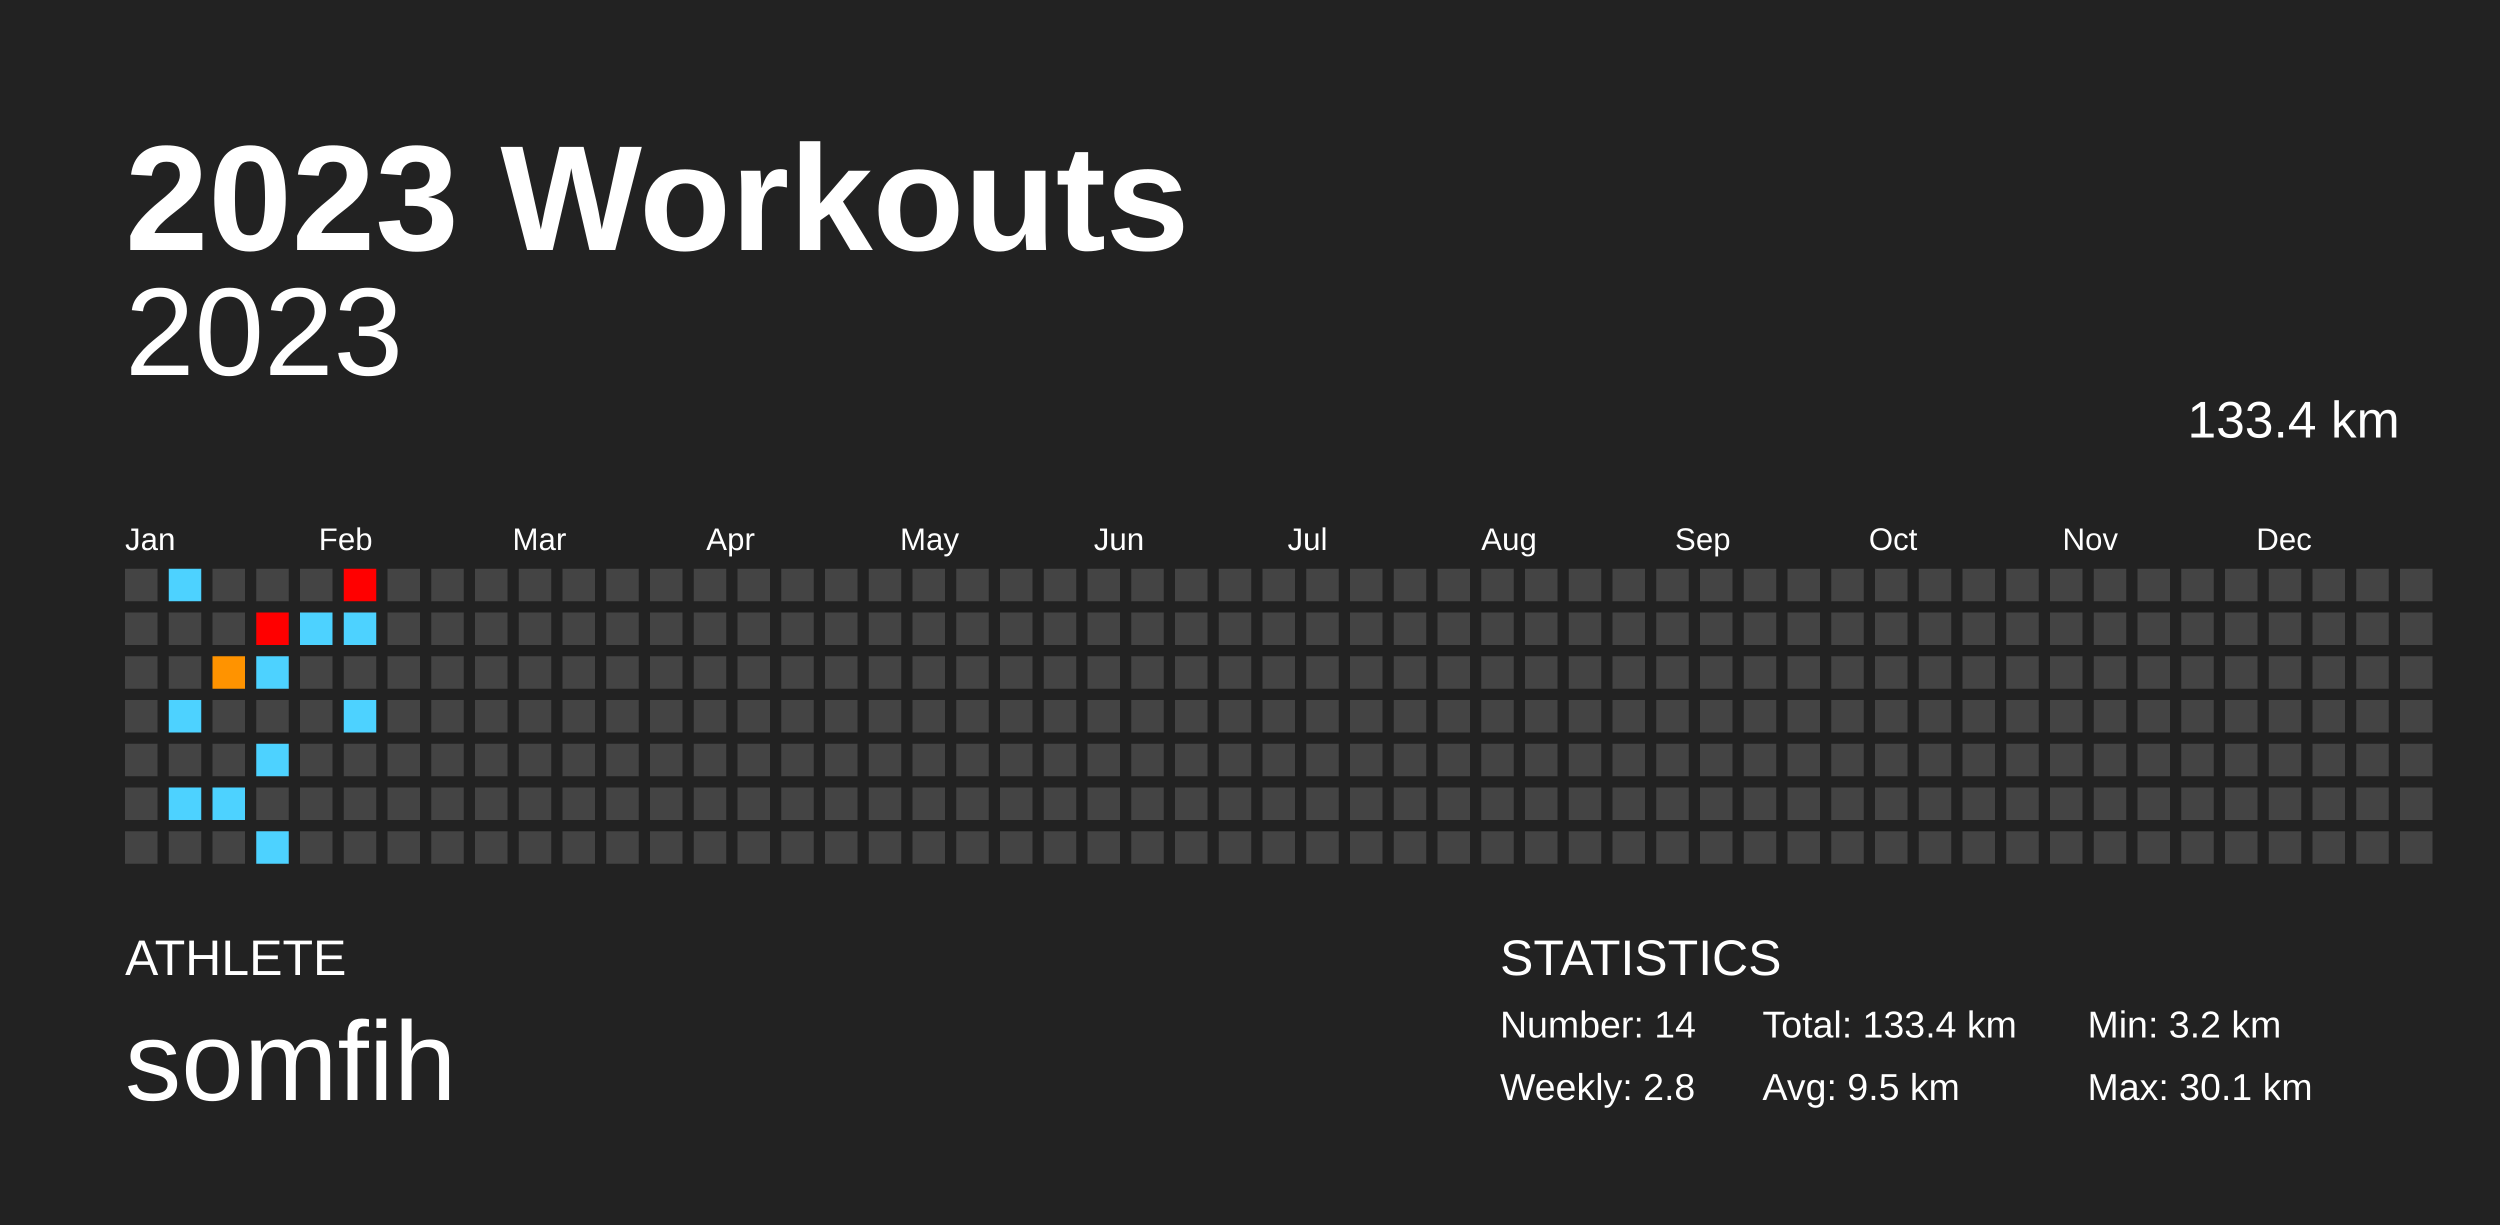
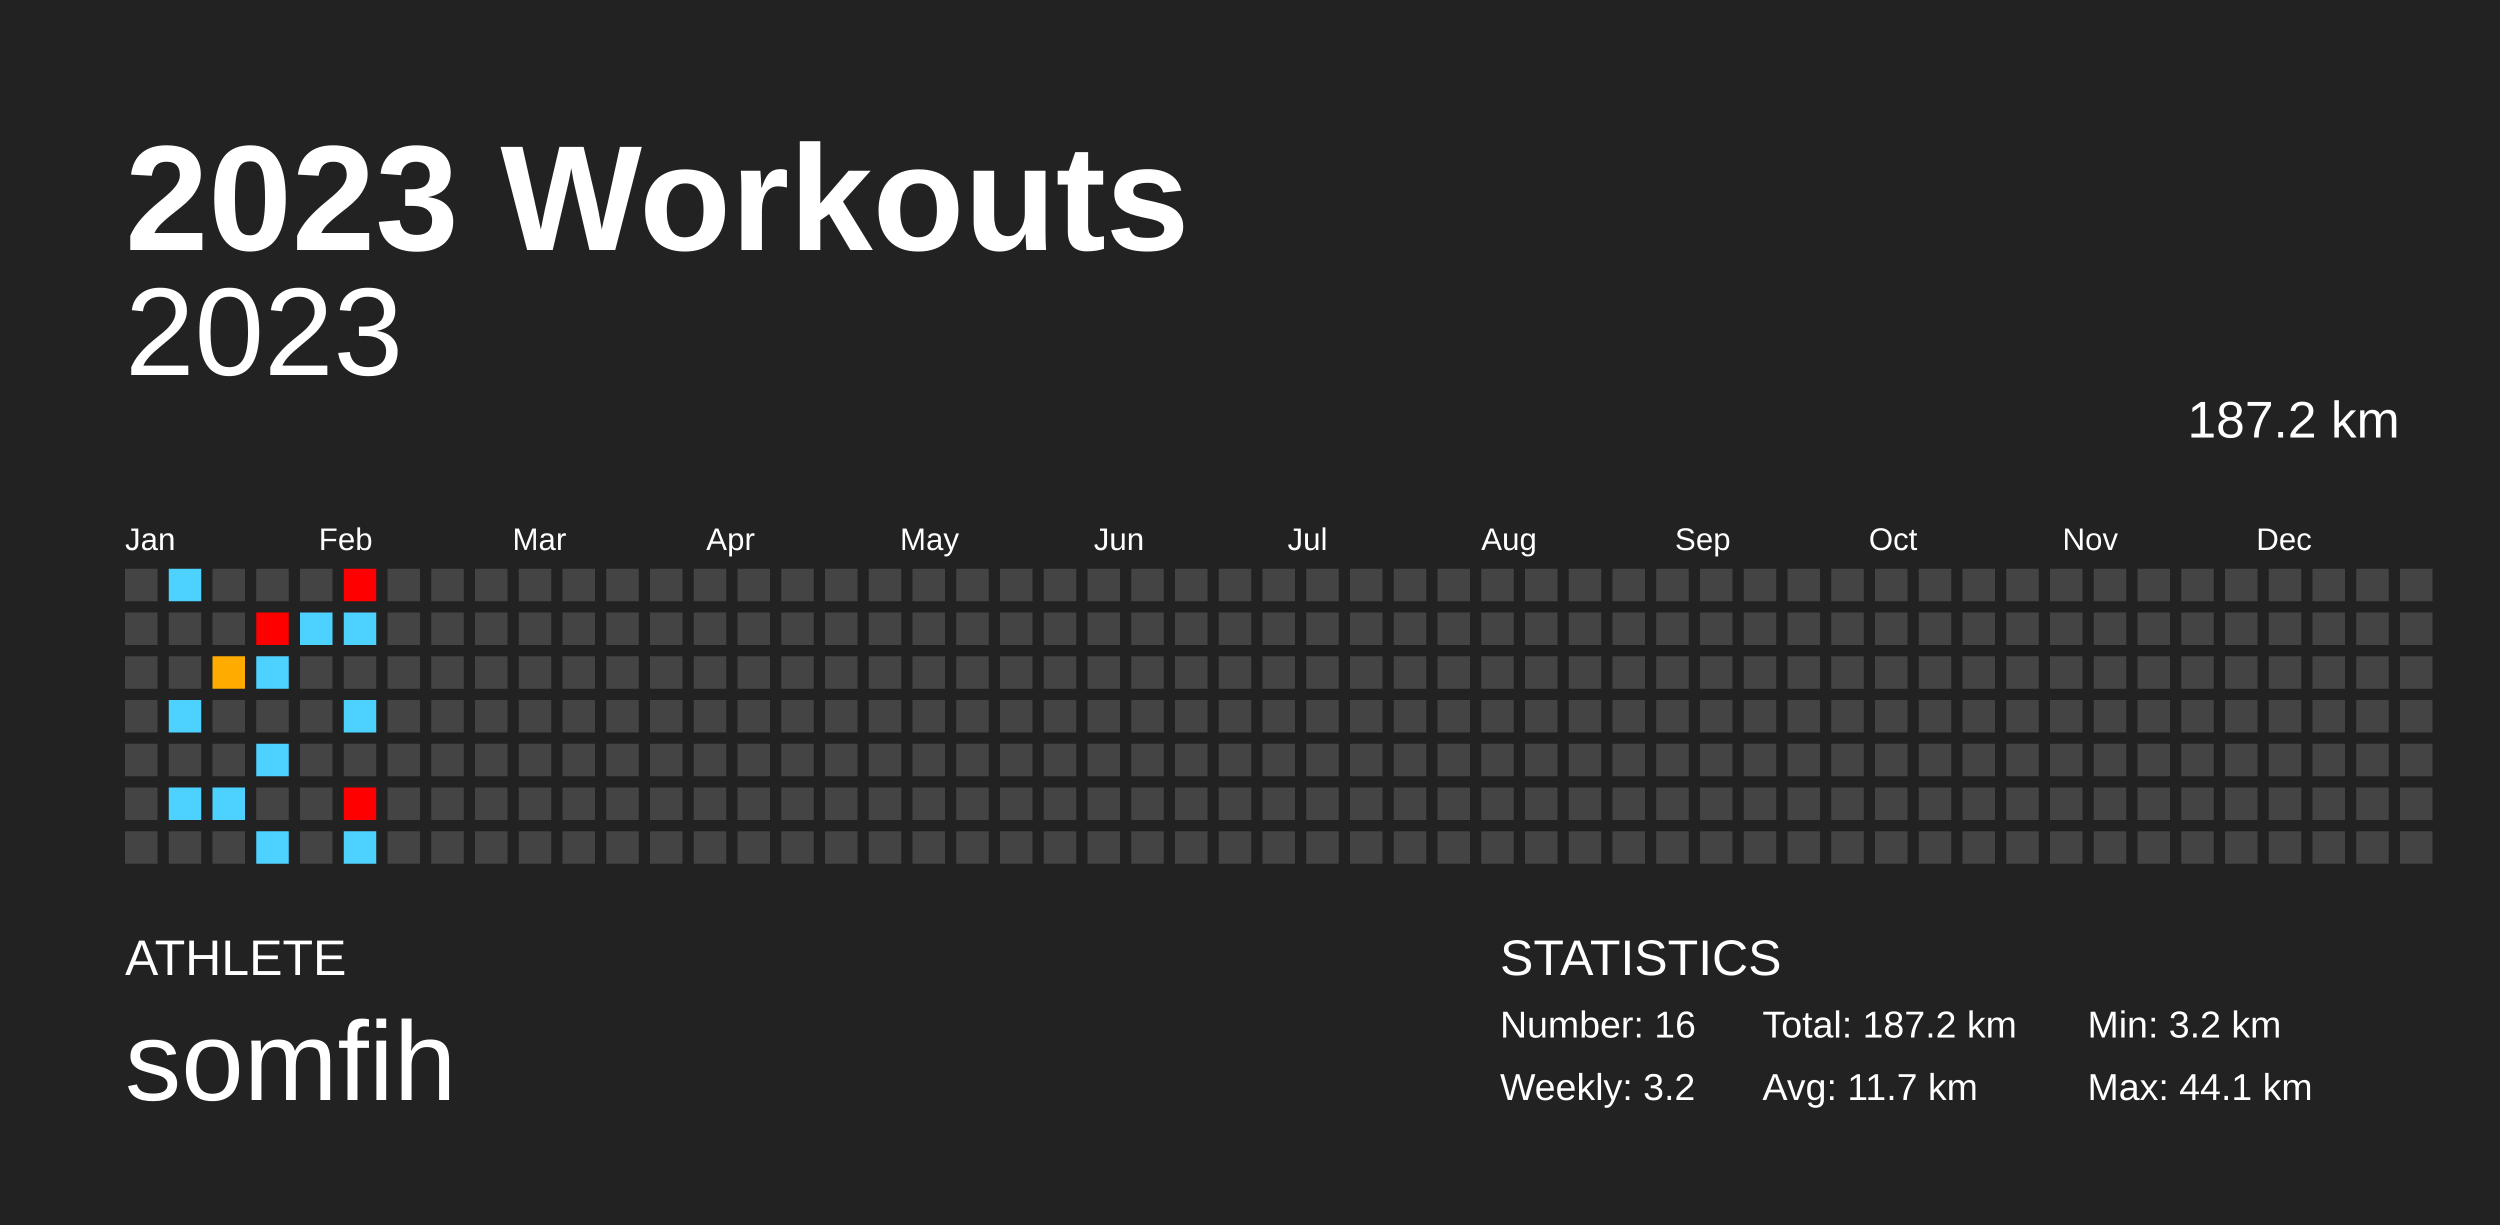
<svg xmlns="http://www.w3.org/2000/svg" baseProfile="full" height="98mm" version="1.1" viewBox="0,0,200,98" width="200mm">
  <defs />
  <rect fill="#222222" height="98" width="200" x="0" y="0" />
  <text fill="#FFFFFF" style="font-size:12px; font-family:Arial; font-weight:bold;" x="10" y="20">2023 Workouts</text>
  <text fill="#FFFFFF" style="font-size:4px; font-family:Arial" x="10" y="78">ATHLETE</text>
  <text fill="#FFFFFF" style="font-size:9px; font-family:Arial" x="10" y="88">somfih</text>
  <text fill="#FFFFFF" style="font-size:4px; font-family:Arial" x="120" y="78">STATISTICS</text>
-   <text fill="#FFFFFF" style="font-size:3px; font-family:Arial" x="120" y="83">Number: 14</text>
-   <text fill="#FFFFFF" style="font-size:3px; font-family:Arial" x="120" y="88">Weekly: 2.8</text>
-   <text fill="#FFFFFF" style="font-size:3px; font-family:Arial" x="141" y="83">Total: 133.4 km</text>
-   <text fill="#FFFFFF" style="font-size:3px; font-family:Arial" x="141" y="88">Avg: 9.5 km</text>
+   <text fill="#FFFFFF" style="font-size:3px; font-family:Arial" x="120" y="83">Number: 16</text>
+   <text fill="#FFFFFF" style="font-size:3px; font-family:Arial" x="120" y="88">Weekly: 3.2</text>
+   <text fill="#FFFFFF" style="font-size:3px; font-family:Arial" x="141" y="83">Total: 187.2 km</text>
+   <text fill="#FFFFFF" style="font-size:3px; font-family:Arial" x="141" y="88">Avg: 11.7 km</text>
  <text fill="#FFFFFF" style="font-size:3px; font-family:Arial" x="167" y="83">Min: 3.2 km</text>
-   <text fill="#FFFFFF" style="font-size:3px; font-family:Arial" x="167" y="88">Max: 30.1 km</text>
+   <text fill="#FFFFFF" style="font-size:3px; font-family:Arial" x="167" y="88">Max: 44.1 km</text>
  <text alignment-baseline="hanging" fill="#FFFFFF" style="font-size:10.0px; font-family:Arial;" x="10" y="30">2023</text>
-   <text alignment-baseline="hanging" fill="#FFFFFF" style="font-size:4.125px; font-family:Arial;" x="175" y="35">133.4 km</text>
+   <text alignment-baseline="hanging" fill="#FFFFFF" style="font-size:4.125px; font-family:Arial;" x="175" y="35">187.2 km</text>
  <text fill="#FFFFFF" style="font-size:2.5px; font-family:Arial" x="10.0" y="44">Jan</text>
  <text fill="#FFFFFF" style="font-size:2.5px; font-family:Arial" x="25.5" y="44">Feb</text>
  <text fill="#FFFFFF" style="font-size:2.5px; font-family:Arial" x="41.0" y="44">Mar</text>
  <text fill="#FFFFFF" style="font-size:2.5px; font-family:Arial" x="56.5" y="44">Apr</text>
  <text fill="#FFFFFF" style="font-size:2.5px; font-family:Arial" x="72.0" y="44">May</text>
  <text fill="#FFFFFF" style="font-size:2.5px; font-family:Arial" x="87.5" y="44">Jun</text>
  <text fill="#FFFFFF" style="font-size:2.5px; font-family:Arial" x="103.0" y="44">Jul</text>
  <text fill="#FFFFFF" style="font-size:2.5px; font-family:Arial" x="118.5" y="44">Aug</text>
  <text fill="#FFFFFF" style="font-size:2.5px; font-family:Arial" x="134.0" y="44">Sep</text>
  <text fill="#FFFFFF" style="font-size:2.5px; font-family:Arial" x="149.5" y="44">Oct</text>
  <text fill="#FFFFFF" style="font-size:2.5px; font-family:Arial" x="165.0" y="44">Nov</text>
  <text fill="#FFFFFF" style="font-size:2.5px; font-family:Arial" x="180.5" y="44">Dec</text>
  <rect fill="#444444" height="2.6" width="2.6" x="10.0" y="45.5" />
  <rect fill="#444444" height="2.6" width="2.6" x="10.0" y="49.0" />
  <rect fill="#444444" height="2.6" width="2.6" x="10.0" y="52.5" />
  <rect fill="#444444" height="2.6" width="2.6" x="10.0" y="56.0" />
  <rect fill="#444444" height="2.6" width="2.6" x="10.0" y="59.5" />
  <rect fill="#444444" height="2.6" width="2.6" x="10.0" y="63.0" />
  <rect fill="#444444" height="2.6" width="2.6" x="10.0" y="66.5" />
  <rect fill="#4dd2ff" height="2.6" width="2.6" x="13.5" y="45.5" />
  <rect fill="#444444" height="2.6" width="2.6" x="13.5" y="49.0" />
  <rect fill="#444444" height="2.6" width="2.6" x="13.5" y="52.5" />
  <rect fill="#4dd2ff" height="2.6" width="2.6" x="13.5" y="56.0" />
  <rect fill="#444444" height="2.6" width="2.6" x="13.5" y="59.5" />
  <rect fill="#4dd2ff" height="2.6" width="2.6" x="13.5" y="63.0" />
  <rect fill="#444444" height="2.6" width="2.6" x="13.5" y="66.5" />
  <rect fill="#444444" height="2.6" width="2.6" x="17.0" y="45.5" />
  <rect fill="#444444" height="2.6" width="2.6" x="17.0" y="49.0" />
-   <rect fill="#ff9300" height="2.6" width="2.6" x="17.0" y="52.5" />
+   <rect fill="#ffab00" height="2.6" width="2.6" x="17.0" y="52.5" />
  <rect fill="#444444" height="2.6" width="2.6" x="17.0" y="56.0" />
  <rect fill="#444444" height="2.6" width="2.6" x="17.0" y="59.5" />
  <rect fill="#4dd2ff" height="2.6" width="2.6" x="17.0" y="63.0" />
  <rect fill="#444444" height="2.6" width="2.6" x="17.0" y="66.5" />
  <rect fill="#444444" height="2.6" width="2.6" x="20.5" y="45.5" />
  <rect fill="red" height="2.6" width="2.6" x="20.5" y="49.0" />
  <rect fill="#4dd2ff" height="2.6" width="2.6" x="20.5" y="52.5" />
  <rect fill="#444444" height="2.6" width="2.6" x="20.5" y="56.0" />
  <rect fill="#4dd2ff" height="2.6" width="2.6" x="20.5" y="59.5" />
  <rect fill="#444444" height="2.6" width="2.6" x="20.5" y="63.0" />
  <rect fill="#4dd2ff" height="2.6" width="2.6" x="20.5" y="66.5" />
  <rect fill="#444444" height="2.6" width="2.6" x="24.0" y="45.5" />
  <rect fill="#4dd2ff" height="2.6" width="2.6" x="24.0" y="49.0" />
  <rect fill="#444444" height="2.6" width="2.6" x="24.0" y="52.5" />
  <rect fill="#444444" height="2.6" width="2.6" x="24.0" y="56.0" />
  <rect fill="#444444" height="2.6" width="2.6" x="24.0" y="59.5" />
  <rect fill="#444444" height="2.6" width="2.6" x="24.0" y="63.0" />
  <rect fill="#444444" height="2.6" width="2.6" x="24.0" y="66.5" />
  <rect fill="red" height="2.6" width="2.6" x="27.5" y="45.5" />
  <rect fill="#4dd2ff" height="2.6" width="2.6" x="27.5" y="49.0" />
  <rect fill="#444444" height="2.6" width="2.6" x="27.5" y="52.5" />
  <rect fill="#4dd2ff" height="2.6" width="2.6" x="27.5" y="56.0" />
  <rect fill="#444444" height="2.6" width="2.6" x="27.5" y="59.5" />
-   <rect fill="#444444" height="2.6" width="2.6" x="27.5" y="63.0" />
-   <rect fill="#444444" height="2.6" width="2.6" x="27.5" y="66.5" />
+   <rect fill="red" height="2.6" width="2.6" x="27.5" y="63.0" />
+   <rect fill="#4dd2ff" height="2.6" width="2.6" x="27.5" y="66.5" />
  <rect fill="#444444" height="2.6" width="2.6" x="31.0" y="45.5" />
  <rect fill="#444444" height="2.6" width="2.6" x="31.0" y="49.0" />
  <rect fill="#444444" height="2.6" width="2.6" x="31.0" y="52.5" />
  <rect fill="#444444" height="2.6" width="2.6" x="31.0" y="56.0" />
  <rect fill="#444444" height="2.6" width="2.6" x="31.0" y="59.5" />
  <rect fill="#444444" height="2.6" width="2.6" x="31.0" y="63.0" />
  <rect fill="#444444" height="2.6" width="2.6" x="31.0" y="66.5" />
  <rect fill="#444444" height="2.6" width="2.6" x="34.5" y="45.5" />
  <rect fill="#444444" height="2.6" width="2.6" x="34.5" y="49.0" />
  <rect fill="#444444" height="2.6" width="2.6" x="34.5" y="52.5" />
  <rect fill="#444444" height="2.6" width="2.6" x="34.5" y="56.0" />
  <rect fill="#444444" height="2.6" width="2.6" x="34.5" y="59.5" />
  <rect fill="#444444" height="2.6" width="2.6" x="34.5" y="63.0" />
  <rect fill="#444444" height="2.6" width="2.6" x="34.5" y="66.5" />
  <rect fill="#444444" height="2.6" width="2.6" x="38.0" y="45.5" />
  <rect fill="#444444" height="2.6" width="2.6" x="38.0" y="49.0" />
  <rect fill="#444444" height="2.6" width="2.6" x="38.0" y="52.5" />
  <rect fill="#444444" height="2.6" width="2.6" x="38.0" y="56.0" />
  <rect fill="#444444" height="2.6" width="2.6" x="38.0" y="59.5" />
  <rect fill="#444444" height="2.6" width="2.6" x="38.0" y="63.0" />
  <rect fill="#444444" height="2.6" width="2.6" x="38.0" y="66.5" />
  <rect fill="#444444" height="2.6" width="2.6" x="41.5" y="45.5" />
  <rect fill="#444444" height="2.6" width="2.6" x="41.5" y="49.0" />
  <rect fill="#444444" height="2.6" width="2.6" x="41.5" y="52.5" />
  <rect fill="#444444" height="2.6" width="2.6" x="41.5" y="56.0" />
  <rect fill="#444444" height="2.6" width="2.6" x="41.5" y="59.5" />
  <rect fill="#444444" height="2.6" width="2.6" x="41.5" y="63.0" />
  <rect fill="#444444" height="2.6" width="2.6" x="41.5" y="66.5" />
  <rect fill="#444444" height="2.6" width="2.6" x="45.0" y="45.5" />
  <rect fill="#444444" height="2.6" width="2.6" x="45.0" y="49.0" />
  <rect fill="#444444" height="2.6" width="2.6" x="45.0" y="52.5" />
  <rect fill="#444444" height="2.6" width="2.6" x="45.0" y="56.0" />
  <rect fill="#444444" height="2.6" width="2.6" x="45.0" y="59.5" />
  <rect fill="#444444" height="2.6" width="2.6" x="45.0" y="63.0" />
  <rect fill="#444444" height="2.6" width="2.6" x="45.0" y="66.5" />
  <rect fill="#444444" height="2.6" width="2.6" x="48.5" y="45.5" />
  <rect fill="#444444" height="2.6" width="2.6" x="48.5" y="49.0" />
  <rect fill="#444444" height="2.6" width="2.6" x="48.5" y="52.5" />
  <rect fill="#444444" height="2.6" width="2.6" x="48.5" y="56.0" />
  <rect fill="#444444" height="2.6" width="2.6" x="48.5" y="59.5" />
  <rect fill="#444444" height="2.6" width="2.6" x="48.5" y="63.0" />
  <rect fill="#444444" height="2.6" width="2.6" x="48.5" y="66.5" />
  <rect fill="#444444" height="2.6" width="2.6" x="52.0" y="45.5" />
  <rect fill="#444444" height="2.6" width="2.6" x="52.0" y="49.0" />
  <rect fill="#444444" height="2.6" width="2.6" x="52.0" y="52.5" />
  <rect fill="#444444" height="2.6" width="2.6" x="52.0" y="56.0" />
  <rect fill="#444444" height="2.6" width="2.6" x="52.0" y="59.5" />
  <rect fill="#444444" height="2.6" width="2.6" x="52.0" y="63.0" />
  <rect fill="#444444" height="2.6" width="2.6" x="52.0" y="66.5" />
  <rect fill="#444444" height="2.6" width="2.6" x="55.5" y="45.5" />
  <rect fill="#444444" height="2.6" width="2.6" x="55.5" y="49.0" />
  <rect fill="#444444" height="2.6" width="2.6" x="55.5" y="52.5" />
  <rect fill="#444444" height="2.6" width="2.6" x="55.5" y="56.0" />
  <rect fill="#444444" height="2.6" width="2.6" x="55.5" y="59.5" />
  <rect fill="#444444" height="2.6" width="2.6" x="55.5" y="63.0" />
  <rect fill="#444444" height="2.6" width="2.6" x="55.5" y="66.5" />
  <rect fill="#444444" height="2.6" width="2.6" x="59.0" y="45.5" />
  <rect fill="#444444" height="2.6" width="2.6" x="59.0" y="49.0" />
  <rect fill="#444444" height="2.6" width="2.6" x="59.0" y="52.5" />
  <rect fill="#444444" height="2.6" width="2.6" x="59.0" y="56.0" />
  <rect fill="#444444" height="2.6" width="2.6" x="59.0" y="59.5" />
  <rect fill="#444444" height="2.6" width="2.6" x="59.0" y="63.0" />
  <rect fill="#444444" height="2.6" width="2.6" x="59.0" y="66.5" />
  <rect fill="#444444" height="2.6" width="2.6" x="62.5" y="45.5" />
  <rect fill="#444444" height="2.6" width="2.6" x="62.5" y="49.0" />
  <rect fill="#444444" height="2.6" width="2.6" x="62.5" y="52.5" />
  <rect fill="#444444" height="2.6" width="2.6" x="62.5" y="56.0" />
  <rect fill="#444444" height="2.6" width="2.6" x="62.5" y="59.5" />
  <rect fill="#444444" height="2.6" width="2.6" x="62.5" y="63.0" />
  <rect fill="#444444" height="2.6" width="2.6" x="62.5" y="66.5" />
  <rect fill="#444444" height="2.6" width="2.6" x="66.0" y="45.5" />
  <rect fill="#444444" height="2.6" width="2.6" x="66.0" y="49.0" />
  <rect fill="#444444" height="2.6" width="2.6" x="66.0" y="52.5" />
  <rect fill="#444444" height="2.6" width="2.6" x="66.0" y="56.0" />
  <rect fill="#444444" height="2.6" width="2.6" x="66.0" y="59.5" />
  <rect fill="#444444" height="2.6" width="2.6" x="66.0" y="63.0" />
  <rect fill="#444444" height="2.6" width="2.6" x="66.0" y="66.5" />
  <rect fill="#444444" height="2.6" width="2.6" x="69.5" y="45.5" />
  <rect fill="#444444" height="2.6" width="2.6" x="69.5" y="49.0" />
  <rect fill="#444444" height="2.6" width="2.6" x="69.5" y="52.5" />
  <rect fill="#444444" height="2.6" width="2.6" x="69.5" y="56.0" />
  <rect fill="#444444" height="2.6" width="2.6" x="69.5" y="59.5" />
  <rect fill="#444444" height="2.6" width="2.6" x="69.5" y="63.0" />
  <rect fill="#444444" height="2.6" width="2.6" x="69.5" y="66.5" />
  <rect fill="#444444" height="2.6" width="2.6" x="73.0" y="45.5" />
  <rect fill="#444444" height="2.6" width="2.6" x="73.0" y="49.0" />
  <rect fill="#444444" height="2.6" width="2.6" x="73.0" y="52.5" />
  <rect fill="#444444" height="2.6" width="2.6" x="73.0" y="56.0" />
  <rect fill="#444444" height="2.6" width="2.6" x="73.0" y="59.5" />
  <rect fill="#444444" height="2.6" width="2.6" x="73.0" y="63.0" />
  <rect fill="#444444" height="2.6" width="2.6" x="73.0" y="66.5" />
  <rect fill="#444444" height="2.6" width="2.6" x="76.5" y="45.5" />
  <rect fill="#444444" height="2.6" width="2.6" x="76.5" y="49.0" />
  <rect fill="#444444" height="2.6" width="2.6" x="76.5" y="52.5" />
  <rect fill="#444444" height="2.6" width="2.6" x="76.5" y="56.0" />
  <rect fill="#444444" height="2.6" width="2.6" x="76.5" y="59.5" />
  <rect fill="#444444" height="2.6" width="2.6" x="76.5" y="63.0" />
  <rect fill="#444444" height="2.6" width="2.6" x="76.5" y="66.5" />
  <rect fill="#444444" height="2.6" width="2.6" x="80.0" y="45.5" />
  <rect fill="#444444" height="2.6" width="2.6" x="80.0" y="49.0" />
  <rect fill="#444444" height="2.6" width="2.6" x="80.0" y="52.5" />
  <rect fill="#444444" height="2.6" width="2.6" x="80.0" y="56.0" />
  <rect fill="#444444" height="2.6" width="2.6" x="80.0" y="59.5" />
  <rect fill="#444444" height="2.6" width="2.6" x="80.0" y="63.0" />
  <rect fill="#444444" height="2.6" width="2.6" x="80.0" y="66.5" />
  <rect fill="#444444" height="2.6" width="2.6" x="83.5" y="45.5" />
  <rect fill="#444444" height="2.6" width="2.6" x="83.5" y="49.0" />
  <rect fill="#444444" height="2.6" width="2.6" x="83.5" y="52.5" />
  <rect fill="#444444" height="2.6" width="2.6" x="83.5" y="56.0" />
  <rect fill="#444444" height="2.6" width="2.6" x="83.5" y="59.5" />
  <rect fill="#444444" height="2.6" width="2.6" x="83.5" y="63.0" />
  <rect fill="#444444" height="2.6" width="2.6" x="83.5" y="66.5" />
  <rect fill="#444444" height="2.6" width="2.6" x="87.0" y="45.5" />
  <rect fill="#444444" height="2.6" width="2.6" x="87.0" y="49.0" />
  <rect fill="#444444" height="2.6" width="2.6" x="87.0" y="52.5" />
  <rect fill="#444444" height="2.6" width="2.6" x="87.0" y="56.0" />
  <rect fill="#444444" height="2.6" width="2.6" x="87.0" y="59.5" />
  <rect fill="#444444" height="2.6" width="2.6" x="87.0" y="63.0" />
  <rect fill="#444444" height="2.6" width="2.6" x="87.0" y="66.5" />
  <rect fill="#444444" height="2.6" width="2.6" x="90.5" y="45.5" />
  <rect fill="#444444" height="2.6" width="2.6" x="90.5" y="49.0" />
  <rect fill="#444444" height="2.6" width="2.6" x="90.5" y="52.5" />
  <rect fill="#444444" height="2.6" width="2.6" x="90.5" y="56.0" />
  <rect fill="#444444" height="2.6" width="2.6" x="90.5" y="59.5" />
  <rect fill="#444444" height="2.6" width="2.6" x="90.5" y="63.0" />
  <rect fill="#444444" height="2.6" width="2.6" x="90.5" y="66.5" />
  <rect fill="#444444" height="2.6" width="2.6" x="94.0" y="45.5" />
  <rect fill="#444444" height="2.6" width="2.6" x="94.0" y="49.0" />
  <rect fill="#444444" height="2.6" width="2.6" x="94.0" y="52.5" />
  <rect fill="#444444" height="2.6" width="2.6" x="94.0" y="56.0" />
  <rect fill="#444444" height="2.6" width="2.6" x="94.0" y="59.5" />
  <rect fill="#444444" height="2.6" width="2.6" x="94.0" y="63.0" />
  <rect fill="#444444" height="2.6" width="2.6" x="94.0" y="66.5" />
  <rect fill="#444444" height="2.6" width="2.6" x="97.5" y="45.5" />
  <rect fill="#444444" height="2.6" width="2.6" x="97.5" y="49.0" />
  <rect fill="#444444" height="2.6" width="2.6" x="97.5" y="52.5" />
  <rect fill="#444444" height="2.6" width="2.6" x="97.5" y="56.0" />
  <rect fill="#444444" height="2.6" width="2.6" x="97.5" y="59.5" />
  <rect fill="#444444" height="2.6" width="2.6" x="97.5" y="63.0" />
  <rect fill="#444444" height="2.6" width="2.6" x="97.5" y="66.5" />
  <rect fill="#444444" height="2.6" width="2.6" x="101.0" y="45.5" />
  <rect fill="#444444" height="2.6" width="2.6" x="101.0" y="49.0" />
  <rect fill="#444444" height="2.6" width="2.6" x="101.0" y="52.5" />
  <rect fill="#444444" height="2.6" width="2.6" x="101.0" y="56.0" />
  <rect fill="#444444" height="2.6" width="2.6" x="101.0" y="59.5" />
  <rect fill="#444444" height="2.6" width="2.6" x="101.0" y="63.0" />
  <rect fill="#444444" height="2.6" width="2.6" x="101.0" y="66.5" />
  <rect fill="#444444" height="2.6" width="2.6" x="104.5" y="45.5" />
  <rect fill="#444444" height="2.6" width="2.6" x="104.5" y="49.0" />
  <rect fill="#444444" height="2.6" width="2.6" x="104.5" y="52.5" />
  <rect fill="#444444" height="2.6" width="2.6" x="104.5" y="56.0" />
  <rect fill="#444444" height="2.6" width="2.6" x="104.5" y="59.5" />
  <rect fill="#444444" height="2.6" width="2.6" x="104.5" y="63.0" />
  <rect fill="#444444" height="2.6" width="2.6" x="104.5" y="66.5" />
  <rect fill="#444444" height="2.6" width="2.6" x="108.0" y="45.5" />
  <rect fill="#444444" height="2.6" width="2.6" x="108.0" y="49.0" />
  <rect fill="#444444" height="2.6" width="2.6" x="108.0" y="52.5" />
  <rect fill="#444444" height="2.6" width="2.6" x="108.0" y="56.0" />
  <rect fill="#444444" height="2.6" width="2.6" x="108.0" y="59.5" />
  <rect fill="#444444" height="2.6" width="2.6" x="108.0" y="63.0" />
  <rect fill="#444444" height="2.6" width="2.6" x="108.0" y="66.5" />
  <rect fill="#444444" height="2.6" width="2.6" x="111.5" y="45.5" />
  <rect fill="#444444" height="2.6" width="2.6" x="111.5" y="49.0" />
  <rect fill="#444444" height="2.6" width="2.6" x="111.5" y="52.5" />
  <rect fill="#444444" height="2.6" width="2.6" x="111.5" y="56.0" />
  <rect fill="#444444" height="2.6" width="2.6" x="111.5" y="59.5" />
  <rect fill="#444444" height="2.6" width="2.6" x="111.5" y="63.0" />
  <rect fill="#444444" height="2.6" width="2.6" x="111.5" y="66.5" />
  <rect fill="#444444" height="2.6" width="2.6" x="115.0" y="45.5" />
  <rect fill="#444444" height="2.6" width="2.6" x="115.0" y="49.0" />
  <rect fill="#444444" height="2.6" width="2.6" x="115.0" y="52.5" />
  <rect fill="#444444" height="2.6" width="2.6" x="115.0" y="56.0" />
  <rect fill="#444444" height="2.6" width="2.6" x="115.0" y="59.5" />
  <rect fill="#444444" height="2.6" width="2.6" x="115.0" y="63.0" />
  <rect fill="#444444" height="2.6" width="2.6" x="115.0" y="66.5" />
  <rect fill="#444444" height="2.6" width="2.6" x="118.5" y="45.5" />
  <rect fill="#444444" height="2.6" width="2.6" x="118.5" y="49.0" />
  <rect fill="#444444" height="2.6" width="2.6" x="118.5" y="52.5" />
  <rect fill="#444444" height="2.6" width="2.6" x="118.5" y="56.0" />
  <rect fill="#444444" height="2.6" width="2.6" x="118.5" y="59.5" />
  <rect fill="#444444" height="2.6" width="2.6" x="118.5" y="63.0" />
  <rect fill="#444444" height="2.6" width="2.6" x="118.5" y="66.5" />
  <rect fill="#444444" height="2.6" width="2.6" x="122.0" y="45.5" />
  <rect fill="#444444" height="2.6" width="2.6" x="122.0" y="49.0" />
  <rect fill="#444444" height="2.6" width="2.6" x="122.0" y="52.5" />
  <rect fill="#444444" height="2.6" width="2.6" x="122.0" y="56.0" />
  <rect fill="#444444" height="2.6" width="2.6" x="122.0" y="59.5" />
  <rect fill="#444444" height="2.6" width="2.6" x="122.0" y="63.0" />
  <rect fill="#444444" height="2.6" width="2.6" x="122.0" y="66.5" />
  <rect fill="#444444" height="2.6" width="2.6" x="125.5" y="45.5" />
  <rect fill="#444444" height="2.6" width="2.6" x="125.5" y="49.0" />
  <rect fill="#444444" height="2.6" width="2.6" x="125.5" y="52.5" />
  <rect fill="#444444" height="2.6" width="2.6" x="125.5" y="56.0" />
  <rect fill="#444444" height="2.6" width="2.6" x="125.5" y="59.5" />
  <rect fill="#444444" height="2.6" width="2.6" x="125.5" y="63.0" />
  <rect fill="#444444" height="2.6" width="2.6" x="125.5" y="66.5" />
  <rect fill="#444444" height="2.6" width="2.6" x="129.0" y="45.5" />
  <rect fill="#444444" height="2.6" width="2.6" x="129.0" y="49.0" />
  <rect fill="#444444" height="2.6" width="2.6" x="129.0" y="52.5" />
  <rect fill="#444444" height="2.6" width="2.6" x="129.0" y="56.0" />
  <rect fill="#444444" height="2.6" width="2.6" x="129.0" y="59.5" />
  <rect fill="#444444" height="2.6" width="2.6" x="129.0" y="63.0" />
  <rect fill="#444444" height="2.6" width="2.6" x="129.0" y="66.5" />
  <rect fill="#444444" height="2.6" width="2.6" x="132.5" y="45.5" />
  <rect fill="#444444" height="2.6" width="2.6" x="132.5" y="49.0" />
  <rect fill="#444444" height="2.6" width="2.6" x="132.5" y="52.5" />
  <rect fill="#444444" height="2.6" width="2.6" x="132.5" y="56.0" />
  <rect fill="#444444" height="2.6" width="2.6" x="132.5" y="59.5" />
  <rect fill="#444444" height="2.6" width="2.6" x="132.5" y="63.0" />
  <rect fill="#444444" height="2.6" width="2.6" x="132.5" y="66.5" />
  <rect fill="#444444" height="2.6" width="2.6" x="136.0" y="45.5" />
  <rect fill="#444444" height="2.6" width="2.6" x="136.0" y="49.0" />
  <rect fill="#444444" height="2.6" width="2.6" x="136.0" y="52.5" />
  <rect fill="#444444" height="2.6" width="2.6" x="136.0" y="56.0" />
  <rect fill="#444444" height="2.6" width="2.6" x="136.0" y="59.5" />
  <rect fill="#444444" height="2.6" width="2.6" x="136.0" y="63.0" />
  <rect fill="#444444" height="2.6" width="2.6" x="136.0" y="66.5" />
  <rect fill="#444444" height="2.6" width="2.6" x="139.5" y="45.5" />
  <rect fill="#444444" height="2.6" width="2.6" x="139.5" y="49.0" />
  <rect fill="#444444" height="2.6" width="2.6" x="139.5" y="52.5" />
  <rect fill="#444444" height="2.6" width="2.6" x="139.5" y="56.0" />
  <rect fill="#444444" height="2.6" width="2.6" x="139.5" y="59.5" />
  <rect fill="#444444" height="2.6" width="2.6" x="139.5" y="63.0" />
  <rect fill="#444444" height="2.6" width="2.6" x="139.5" y="66.5" />
  <rect fill="#444444" height="2.6" width="2.6" x="143.0" y="45.5" />
  <rect fill="#444444" height="2.6" width="2.6" x="143.0" y="49.0" />
  <rect fill="#444444" height="2.6" width="2.6" x="143.0" y="52.5" />
  <rect fill="#444444" height="2.6" width="2.6" x="143.0" y="56.0" />
  <rect fill="#444444" height="2.6" width="2.6" x="143.0" y="59.5" />
  <rect fill="#444444" height="2.6" width="2.6" x="143.0" y="63.0" />
  <rect fill="#444444" height="2.6" width="2.6" x="143.0" y="66.5" />
  <rect fill="#444444" height="2.6" width="2.6" x="146.5" y="45.5" />
  <rect fill="#444444" height="2.6" width="2.6" x="146.5" y="49.0" />
  <rect fill="#444444" height="2.6" width="2.6" x="146.5" y="52.5" />
  <rect fill="#444444" height="2.6" width="2.6" x="146.5" y="56.0" />
  <rect fill="#444444" height="2.6" width="2.6" x="146.5" y="59.5" />
  <rect fill="#444444" height="2.6" width="2.6" x="146.5" y="63.0" />
  <rect fill="#444444" height="2.6" width="2.6" x="146.5" y="66.5" />
  <rect fill="#444444" height="2.6" width="2.6" x="150.0" y="45.5" />
  <rect fill="#444444" height="2.6" width="2.6" x="150.0" y="49.0" />
  <rect fill="#444444" height="2.6" width="2.6" x="150.0" y="52.5" />
  <rect fill="#444444" height="2.6" width="2.6" x="150.0" y="56.0" />
  <rect fill="#444444" height="2.6" width="2.6" x="150.0" y="59.5" />
  <rect fill="#444444" height="2.6" width="2.6" x="150.0" y="63.0" />
  <rect fill="#444444" height="2.6" width="2.6" x="150.0" y="66.5" />
  <rect fill="#444444" height="2.6" width="2.6" x="153.5" y="45.5" />
  <rect fill="#444444" height="2.6" width="2.6" x="153.5" y="49.0" />
  <rect fill="#444444" height="2.6" width="2.6" x="153.5" y="52.5" />
  <rect fill="#444444" height="2.6" width="2.6" x="153.5" y="56.0" />
  <rect fill="#444444" height="2.6" width="2.6" x="153.5" y="59.5" />
  <rect fill="#444444" height="2.6" width="2.6" x="153.5" y="63.0" />
  <rect fill="#444444" height="2.6" width="2.6" x="153.5" y="66.5" />
  <rect fill="#444444" height="2.6" width="2.6" x="157.0" y="45.5" />
  <rect fill="#444444" height="2.6" width="2.6" x="157.0" y="49.0" />
  <rect fill="#444444" height="2.6" width="2.6" x="157.0" y="52.5" />
  <rect fill="#444444" height="2.6" width="2.6" x="157.0" y="56.0" />
  <rect fill="#444444" height="2.6" width="2.6" x="157.0" y="59.5" />
  <rect fill="#444444" height="2.6" width="2.6" x="157.0" y="63.0" />
  <rect fill="#444444" height="2.6" width="2.6" x="157.0" y="66.5" />
  <rect fill="#444444" height="2.6" width="2.6" x="160.5" y="45.5" />
  <rect fill="#444444" height="2.6" width="2.6" x="160.5" y="49.0" />
  <rect fill="#444444" height="2.6" width="2.6" x="160.5" y="52.5" />
  <rect fill="#444444" height="2.6" width="2.6" x="160.5" y="56.0" />
  <rect fill="#444444" height="2.6" width="2.6" x="160.5" y="59.5" />
  <rect fill="#444444" height="2.6" width="2.6" x="160.5" y="63.0" />
  <rect fill="#444444" height="2.6" width="2.6" x="160.5" y="66.5" />
  <rect fill="#444444" height="2.6" width="2.6" x="164.0" y="45.5" />
  <rect fill="#444444" height="2.6" width="2.6" x="164.0" y="49.0" />
  <rect fill="#444444" height="2.6" width="2.6" x="164.0" y="52.5" />
  <rect fill="#444444" height="2.6" width="2.6" x="164.0" y="56.0" />
  <rect fill="#444444" height="2.6" width="2.6" x="164.0" y="59.5" />
  <rect fill="#444444" height="2.6" width="2.6" x="164.0" y="63.0" />
  <rect fill="#444444" height="2.6" width="2.6" x="164.0" y="66.5" />
  <rect fill="#444444" height="2.6" width="2.6" x="167.5" y="45.5" />
  <rect fill="#444444" height="2.6" width="2.6" x="167.5" y="49.0" />
  <rect fill="#444444" height="2.6" width="2.6" x="167.5" y="52.5" />
  <rect fill="#444444" height="2.6" width="2.6" x="167.5" y="56.0" />
  <rect fill="#444444" height="2.6" width="2.6" x="167.5" y="59.5" />
  <rect fill="#444444" height="2.6" width="2.6" x="167.5" y="63.0" />
  <rect fill="#444444" height="2.6" width="2.6" x="167.5" y="66.5" />
  <rect fill="#444444" height="2.6" width="2.6" x="171.0" y="45.5" />
  <rect fill="#444444" height="2.6" width="2.6" x="171.0" y="49.0" />
  <rect fill="#444444" height="2.6" width="2.6" x="171.0" y="52.5" />
  <rect fill="#444444" height="2.6" width="2.6" x="171.0" y="56.0" />
  <rect fill="#444444" height="2.6" width="2.6" x="171.0" y="59.5" />
  <rect fill="#444444" height="2.6" width="2.6" x="171.0" y="63.0" />
  <rect fill="#444444" height="2.6" width="2.6" x="171.0" y="66.5" />
  <rect fill="#444444" height="2.6" width="2.6" x="174.5" y="45.5" />
  <rect fill="#444444" height="2.6" width="2.6" x="174.5" y="49.0" />
  <rect fill="#444444" height="2.6" width="2.6" x="174.5" y="52.5" />
  <rect fill="#444444" height="2.6" width="2.6" x="174.5" y="56.0" />
  <rect fill="#444444" height="2.6" width="2.6" x="174.5" y="59.5" />
  <rect fill="#444444" height="2.6" width="2.6" x="174.5" y="63.0" />
  <rect fill="#444444" height="2.6" width="2.6" x="174.5" y="66.5" />
  <rect fill="#444444" height="2.6" width="2.6" x="178.0" y="45.5" />
  <rect fill="#444444" height="2.6" width="2.6" x="178.0" y="49.0" />
  <rect fill="#444444" height="2.6" width="2.6" x="178.0" y="52.5" />
  <rect fill="#444444" height="2.6" width="2.6" x="178.0" y="56.0" />
  <rect fill="#444444" height="2.6" width="2.6" x="178.0" y="59.5" />
  <rect fill="#444444" height="2.6" width="2.6" x="178.0" y="63.0" />
  <rect fill="#444444" height="2.6" width="2.6" x="178.0" y="66.5" />
  <rect fill="#444444" height="2.6" width="2.6" x="181.5" y="45.5" />
  <rect fill="#444444" height="2.6" width="2.6" x="181.5" y="49.0" />
  <rect fill="#444444" height="2.6" width="2.6" x="181.5" y="52.5" />
  <rect fill="#444444" height="2.6" width="2.6" x="181.5" y="56.0" />
  <rect fill="#444444" height="2.6" width="2.6" x="181.5" y="59.5" />
  <rect fill="#444444" height="2.6" width="2.6" x="181.5" y="63.0" />
  <rect fill="#444444" height="2.6" width="2.6" x="181.5" y="66.5" />
  <rect fill="#444444" height="2.6" width="2.6" x="185.0" y="45.5" />
  <rect fill="#444444" height="2.6" width="2.6" x="185.0" y="49.0" />
  <rect fill="#444444" height="2.6" width="2.6" x="185.0" y="52.5" />
  <rect fill="#444444" height="2.6" width="2.6" x="185.0" y="56.0" />
  <rect fill="#444444" height="2.6" width="2.6" x="185.0" y="59.5" />
  <rect fill="#444444" height="2.6" width="2.6" x="185.0" y="63.0" />
  <rect fill="#444444" height="2.6" width="2.6" x="185.0" y="66.5" />
  <rect fill="#444444" height="2.6" width="2.6" x="188.5" y="45.5" />
  <rect fill="#444444" height="2.6" width="2.6" x="188.5" y="49.0" />
  <rect fill="#444444" height="2.6" width="2.6" x="188.5" y="52.5" />
  <rect fill="#444444" height="2.6" width="2.6" x="188.5" y="56.0" />
  <rect fill="#444444" height="2.6" width="2.6" x="188.5" y="59.5" />
  <rect fill="#444444" height="2.6" width="2.6" x="188.5" y="63.0" />
  <rect fill="#444444" height="2.6" width="2.6" x="188.5" y="66.5" />
  <rect fill="#444444" height="2.6" width="2.6" x="192.0" y="45.5" />
  <rect fill="#444444" height="2.6" width="2.6" x="192.0" y="49.0" />
  <rect fill="#444444" height="2.6" width="2.6" x="192.0" y="52.5" />
  <rect fill="#444444" height="2.6" width="2.6" x="192.0" y="56.0" />
  <rect fill="#444444" height="2.6" width="2.6" x="192.0" y="59.5" />
  <rect fill="#444444" height="2.6" width="2.6" x="192.0" y="63.0" />
  <rect fill="#444444" height="2.6" width="2.6" x="192.0" y="66.5" />
</svg>
